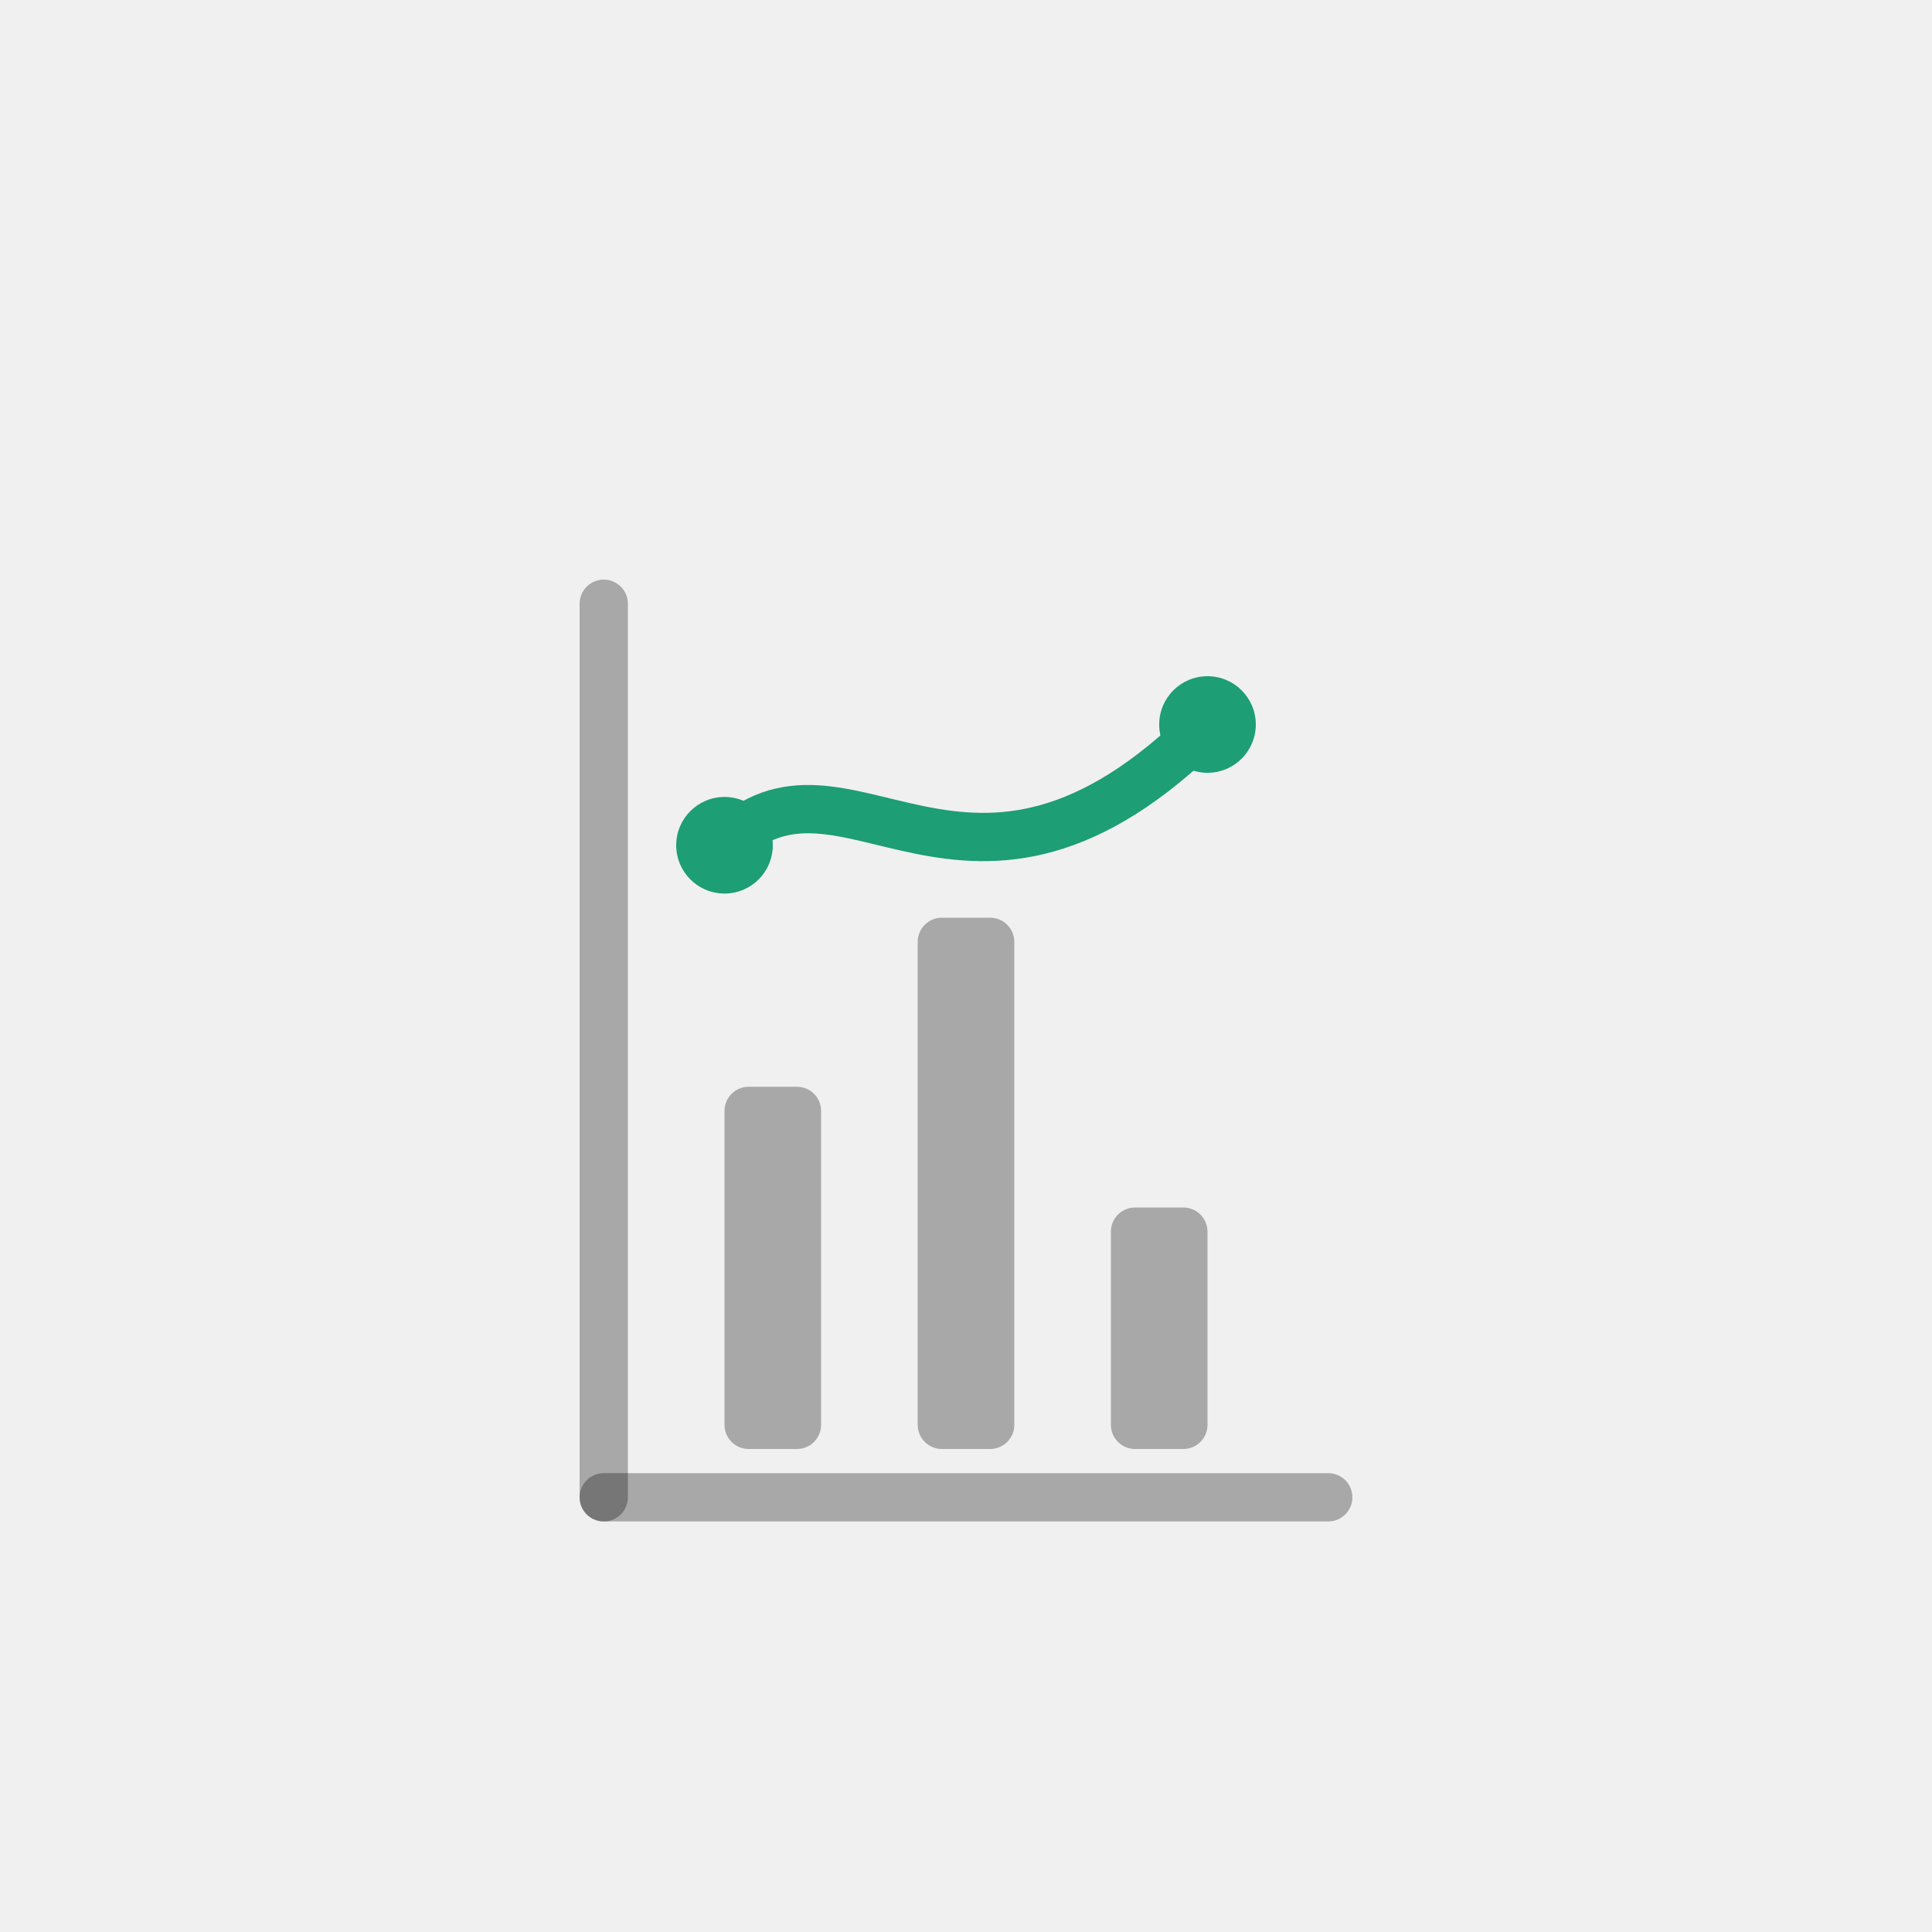
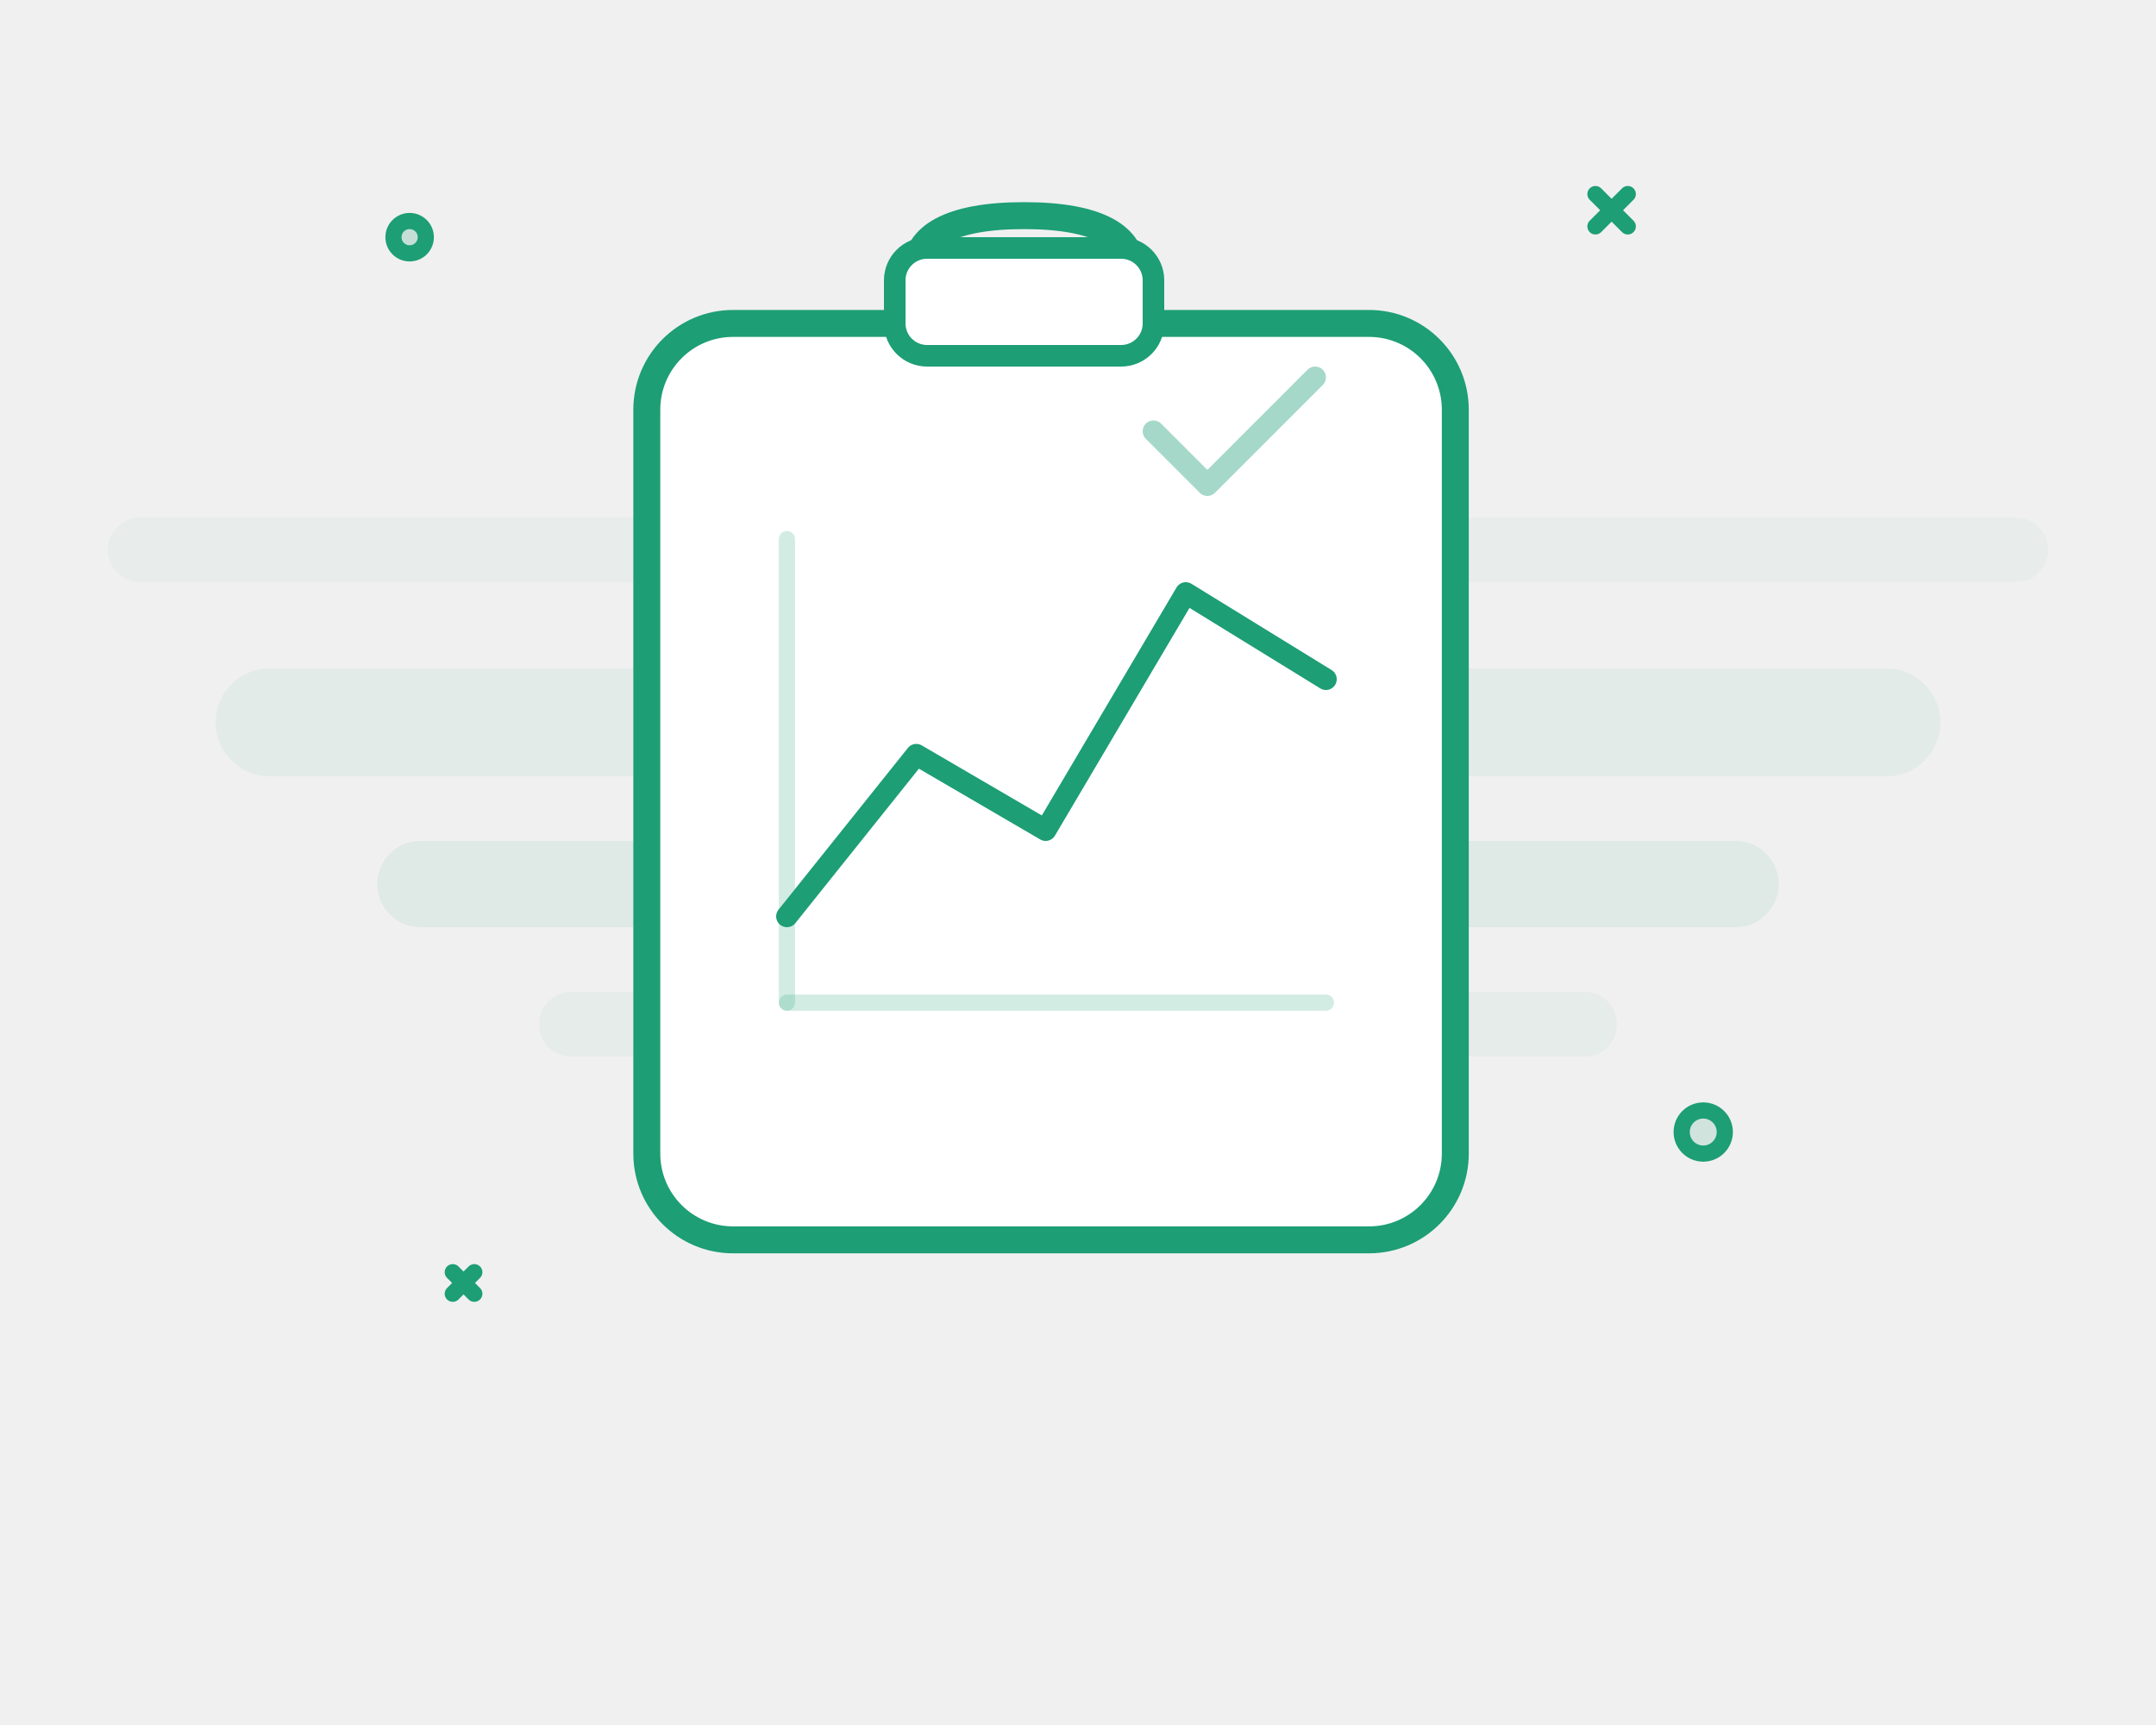
- <svg xmlns="http://www.w3.org/2000/svg" width="80" height="80" viewBox="0 0 80 80" fill="none">
-   <rect x="30" y="45" width="4" height="15" rx="1" fill="currentColor" fill-opacity="0.3" />
-   <rect x="38" y="38" width="4" height="22" rx="1" fill="currentColor" fill-opacity="0.3" />
-   <rect x="46" y="50" width="4" height="10" rx="1" fill="currentColor" fill-opacity="0.3" />
-   <path d="M25 25V62" stroke="currentColor" stroke-width="2" stroke-opacity="0.3" stroke-linecap="round" />
-   <path d="M25 62H55" stroke="currentColor" stroke-width="2" stroke-opacity="0.3" stroke-linecap="round" />
-   <path d="M30 35C35 30 40 40 50 30" stroke="#1D9E75" stroke-width="2" stroke-linecap="round" />
-   <circle cx="30" cy="35" r="2" fill="#1D9E75" />
-   <circle cx="50" cy="30" r="2" fill="#1D9E75" />
+ <svg xmlns="http://www.w3.org/2000/svg" width="200" height="160" viewBox="0 0 200 160" fill="none">
+   <rect x="20" y="62" width="160" height="10" rx="5" fill="#1D9E75" fill-opacity="0.06" />
+   <rect x="35" y="78" width="130" height="8" rx="4" fill="#1D9E75" fill-opacity="0.08" />
+   <rect x="50" y="92" width="100" height="6" rx="3" fill="#1D9E75" fill-opacity="0.05" />
+   <rect x="10" y="48" width="80" height="6" rx="3" fill="#1D9E75" fill-opacity="0.04" />
+   <rect x="130" y="48" width="60" height="6" rx="3" fill="#1D9E75" fill-opacity="0.04" />
+   <g transform="translate(55, 15)">
+     <rect x="5" y="15" width="75" height="85" rx="8" stroke="#1D9E75" stroke-width="2.5" fill="white" />
+     <path d="M30 15V10C30 7 33 5 40 5C47 5 50 7 50 10V15" stroke="#1D9E75" stroke-width="2.5" stroke-linecap="round" stroke-linejoin="round" />
+     <rect x="28" y="8" width="24" height="10" rx="3" stroke="#1D9E75" stroke-width="2" fill="white" />
+     <path d="M18 70L30 55L42 62L55 40L68 48" stroke="#1D9E75" stroke-width="2" stroke-linecap="round" stroke-linejoin="round" />
+     <path d="M18 78H68" stroke="#1D9E75" stroke-width="1.5" stroke-linecap="round" opacity="0.2" />
+     <path d="M18 35V78" stroke="#1D9E75" stroke-width="1.5" stroke-linecap="round" opacity="0.2" />
+     <path d="M52 25L57 30L67 20" stroke="#1D9E75" stroke-width="2" stroke-linecap="round" stroke-linejoin="round" opacity="0.4" />
+   </g>
+   <g stroke="#1D9E75" stroke-width="1.5" stroke-linecap="round">
+     <path d="M148 18L151 21M151 18L148 21" />
+     <path d="M42 118L44 120M44 118L42 120" />
+     <circle cx="158" cy="105" r="2" fill="#1D9E75" fill-opacity="0.15" />
+     <circle cx="38" cy="22" r="1.5" fill="#1D9E75" fill-opacity="0.2" />
+   </g>
</svg>
